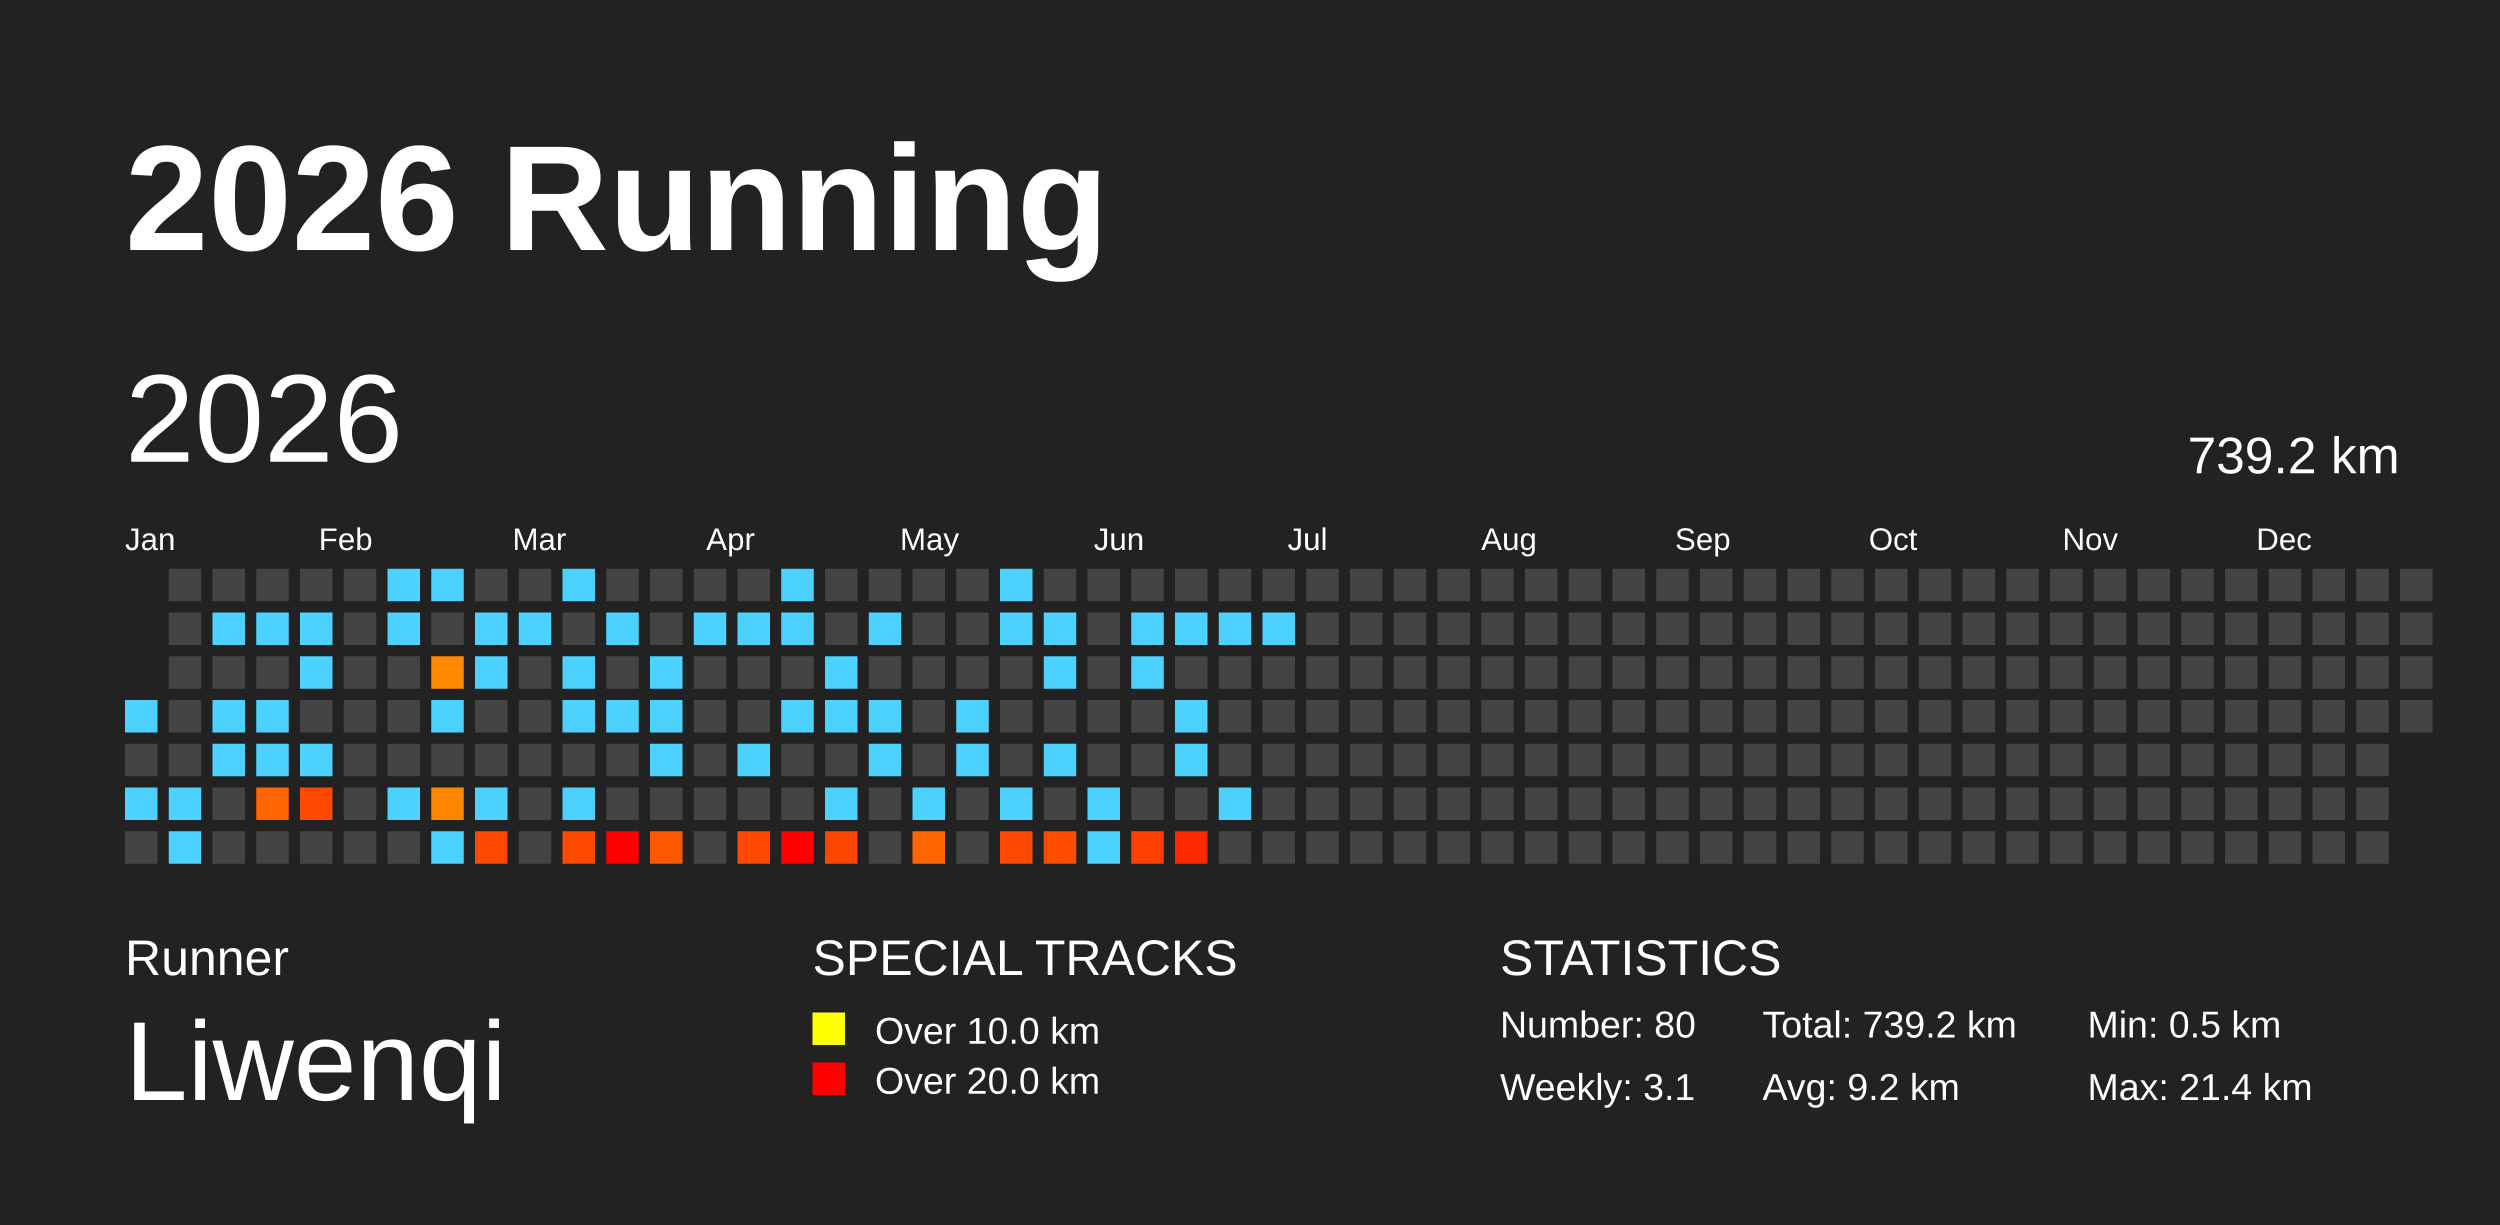
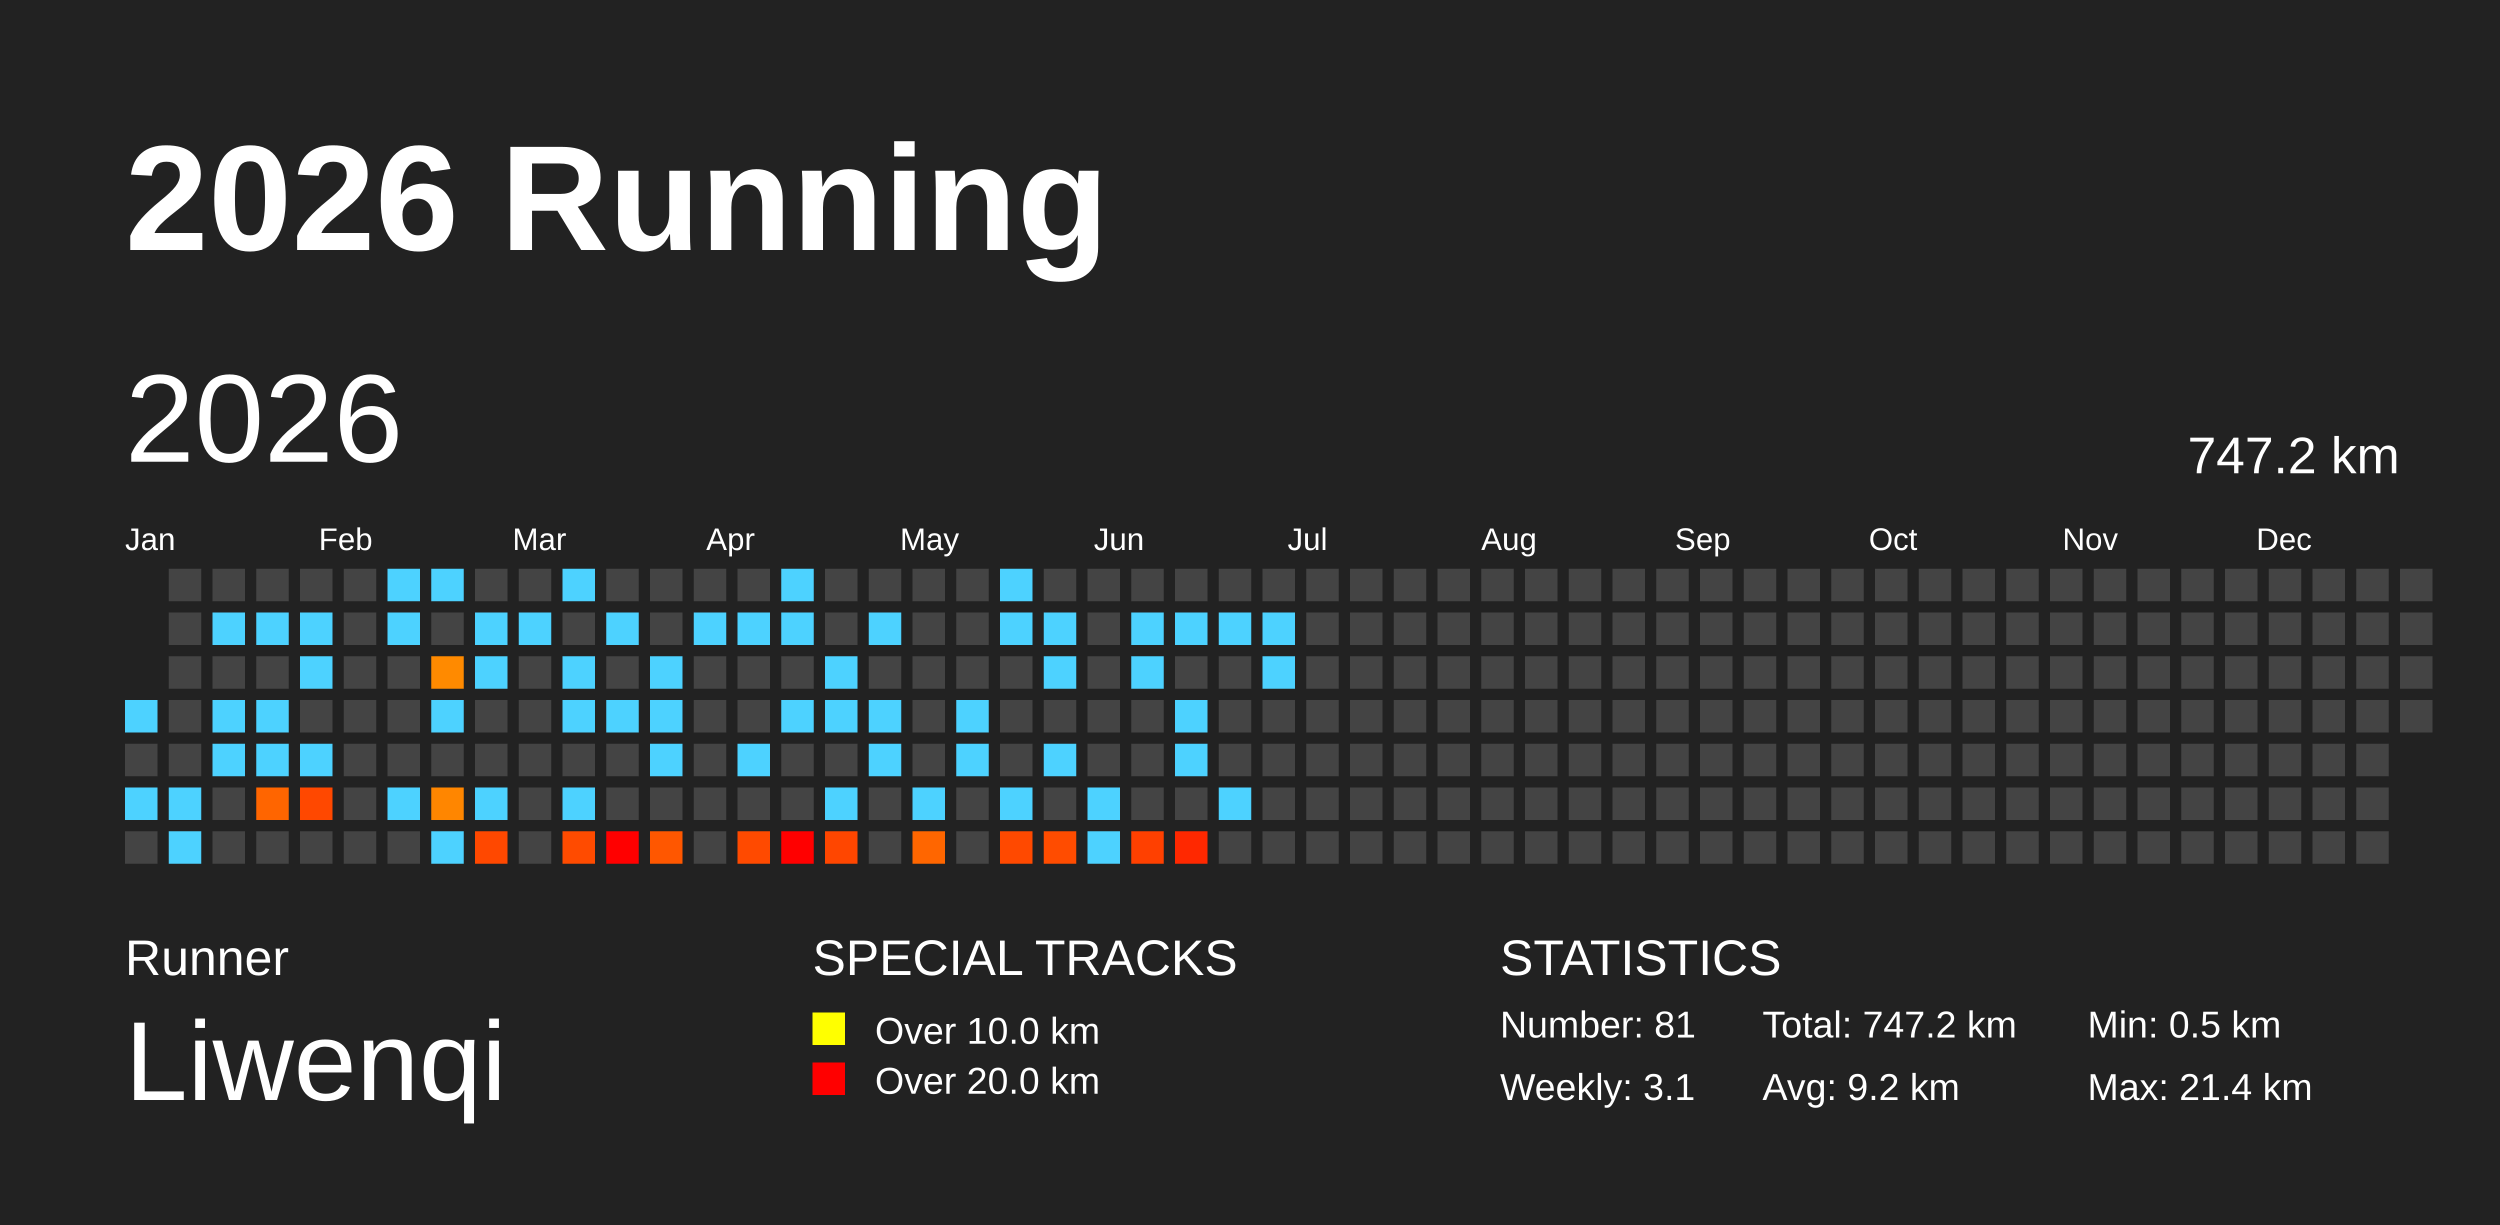
<svg xmlns="http://www.w3.org/2000/svg" baseProfile="full" height="98mm" version="1.1" viewBox="0,0,200,98" width="200mm">
  <defs />
  <rect fill="#222222" height="98" width="200" x="0" y="0" />
  <text fill="#FFFFFF" style="font-size:12px; font-family:Arial; font-weight:bold;" x="10" y="20">2026 Running</text>
  <text fill="#FFFFFF" style="font-size:4px; font-family:Arial" x="10" y="78">Runner</text>
  <text fill="#FFFFFF" style="font-size:9px; font-family:Arial" x="10" y="88">Liwenqi</text>
  <text fill="#FFFFFF" style="font-size:4px; font-family:Arial" x="65" y="78">SPECIAL TRACKS</text>
  <rect fill="yellow" height="2.6" width="2.6" x="65" y="81" />
  <text fill="#FFFFFF" style="font-size:3px; font-family:Arial" x="70" y="83.5">Over 10.0 km</text>
  <rect fill="red" height="2.6" width="2.6" x="65" y="85" />
  <text fill="#FFFFFF" style="font-size:3px; font-family:Arial" x="70" y="87.5">Over 20.0 km</text>
  <text fill="#FFFFFF" style="font-size:4px; font-family:Arial" x="120" y="78">STATISTICS</text>
-   <text fill="#FFFFFF" style="font-size:3px; font-family:Arial" x="120" y="83">Number: 80</text>
+   <text fill="#FFFFFF" style="font-size:3px; font-family:Arial" x="120" y="83">Number: 81</text>
  <text fill="#FFFFFF" style="font-size:3px; font-family:Arial" x="120" y="88">Weekly: 3.1</text>
-   <text fill="#FFFFFF" style="font-size:3px; font-family:Arial" x="141" y="83">Total: 739.2 km</text>
+   <text fill="#FFFFFF" style="font-size:3px; font-family:Arial" x="141" y="83">Total: 747.2 km</text>
  <text fill="#FFFFFF" style="font-size:3px; font-family:Arial" x="141" y="88">Avg: 9.2 km</text>
  <text fill="#FFFFFF" style="font-size:3px; font-family:Arial" x="167" y="83">Min: 0.5 km</text>
  <text fill="#FFFFFF" style="font-size:3px; font-family:Arial" x="167" y="88">Max: 21.4 km</text>
  <text dominant-baseline="hanging" fill="#FFFFFF" style="font-size:10.0px; font-family:Arial;" x="10" y="30">2026</text>
-   <text dominant-baseline="hanging" fill="#FFFFFF" style="font-size:4.125px; font-family:Arial;" x="175" y="35">739.2 km</text>
+   <text dominant-baseline="hanging" fill="#FFFFFF" style="font-size:4.125px; font-family:Arial;" x="175" y="35">747.2 km</text>
  <text fill="#FFFFFF" style="font-size:2.5px; font-family:Arial" x="10.0" y="44">Jan</text>
  <text fill="#FFFFFF" style="font-size:2.5px; font-family:Arial" x="25.5" y="44">Feb</text>
  <text fill="#FFFFFF" style="font-size:2.5px; font-family:Arial" x="41.0" y="44">Mar</text>
  <text fill="#FFFFFF" style="font-size:2.5px; font-family:Arial" x="56.5" y="44">Apr</text>
  <text fill="#FFFFFF" style="font-size:2.5px; font-family:Arial" x="72.0" y="44">May</text>
  <text fill="#FFFFFF" style="font-size:2.5px; font-family:Arial" x="87.5" y="44">Jun</text>
  <text fill="#FFFFFF" style="font-size:2.5px; font-family:Arial" x="103.0" y="44">Jul</text>
  <text fill="#FFFFFF" style="font-size:2.5px; font-family:Arial" x="118.5" y="44">Aug</text>
  <text fill="#FFFFFF" style="font-size:2.5px; font-family:Arial" x="134.0" y="44">Sep</text>
  <text fill="#FFFFFF" style="font-size:2.5px; font-family:Arial" x="149.5" y="44">Oct</text>
  <text fill="#FFFFFF" style="font-size:2.5px; font-family:Arial" x="165.0" y="44">Nov</text>
  <text fill="#FFFFFF" style="font-size:2.5px; font-family:Arial" x="180.5" y="44">Dec</text>
  <rect fill="#4dd2ff" height="2.6" width="2.6" x="10.0" y="56.0" />
  <rect fill="#444444" height="2.6" width="2.6" x="10.0" y="59.5" />
  <rect fill="#4dd2ff" height="2.6" width="2.6" x="10.0" y="63.0" />
  <rect fill="#444444" height="2.6" width="2.6" x="10.0" y="66.5" />
  <rect fill="#444444" height="2.6" width="2.6" x="13.5" y="45.5" />
  <rect fill="#444444" height="2.6" width="2.6" x="13.5" y="49.0" />
  <rect fill="#444444" height="2.6" width="2.6" x="13.5" y="52.5" />
  <rect fill="#444444" height="2.6" width="2.6" x="13.5" y="56.0" />
  <rect fill="#444444" height="2.6" width="2.6" x="13.5" y="59.5" />
  <rect fill="#4dd2ff" height="2.6" width="2.6" x="13.5" y="63.0" />
  <rect fill="#4dd2ff" height="2.6" width="2.6" x="13.5" y="66.5" />
  <rect fill="#444444" height="2.6" width="2.6" x="17.0" y="45.5" />
  <rect fill="#4dd2ff" height="2.6" width="2.6" x="17.0" y="49.0" />
  <rect fill="#444444" height="2.6" width="2.6" x="17.0" y="52.5" />
  <rect fill="#4dd2ff" height="2.6" width="2.6" x="17.0" y="56.0" />
  <rect fill="#4dd2ff" height="2.6" width="2.6" x="17.0" y="59.5" />
  <rect fill="#444444" height="2.6" width="2.6" x="17.0" y="63.0" />
  <rect fill="#444444" height="2.6" width="2.6" x="17.0" y="66.5" />
  <rect fill="#444444" height="2.6" width="2.6" x="20.5" y="45.5" />
  <rect fill="#4dd2ff" height="2.6" width="2.6" x="20.5" y="49.0" />
  <rect fill="#444444" height="2.6" width="2.6" x="20.5" y="52.5" />
  <rect fill="#4dd2ff" height="2.6" width="2.6" x="20.5" y="56.0" />
  <rect fill="#4dd2ff" height="2.6" width="2.6" x="20.5" y="59.5" />
  <rect fill="#ff6500" height="2.6" width="2.6" x="20.5" y="63.0" />
  <rect fill="#444444" height="2.6" width="2.6" x="20.5" y="66.5" />
  <rect fill="#444444" height="2.6" width="2.6" x="24.0" y="45.5" />
  <rect fill="#4dd2ff" height="2.6" width="2.6" x="24.0" y="49.0" />
  <rect fill="#4dd2ff" height="2.6" width="2.6" x="24.0" y="52.5" />
  <rect fill="#444444" height="2.6" width="2.6" x="24.0" y="56.0" />
  <rect fill="#4dd2ff" height="2.6" width="2.6" x="24.0" y="59.5" />
  <rect fill="#ff4800" height="2.6" width="2.6" x="24.0" y="63.0" />
  <rect fill="#444444" height="2.6" width="2.6" x="24.0" y="66.5" />
  <rect fill="#444444" height="2.6" width="2.6" x="27.5" y="45.5" />
  <rect fill="#444444" height="2.6" width="2.6" x="27.5" y="49.0" />
  <rect fill="#444444" height="2.6" width="2.6" x="27.5" y="52.5" />
  <rect fill="#444444" height="2.6" width="2.6" x="27.5" y="56.0" />
  <rect fill="#444444" height="2.6" width="2.6" x="27.5" y="59.5" />
  <rect fill="#444444" height="2.6" width="2.6" x="27.5" y="63.0" />
  <rect fill="#444444" height="2.6" width="2.6" x="27.5" y="66.5" />
  <rect fill="#4dd2ff" height="2.6" width="2.6" x="31.0" y="45.5" />
  <rect fill="#4dd2ff" height="2.6" width="2.6" x="31.0" y="49.0" />
  <rect fill="#444444" height="2.6" width="2.6" x="31.0" y="52.5" />
  <rect fill="#444444" height="2.6" width="2.6" x="31.0" y="56.0" />
  <rect fill="#444444" height="2.6" width="2.6" x="31.0" y="59.5" />
  <rect fill="#4dd2ff" height="2.6" width="2.6" x="31.0" y="63.0" />
  <rect fill="#444444" height="2.6" width="2.6" x="31.0" y="66.5" />
  <rect fill="#4dd2ff" height="2.6" width="2.6" x="34.5" y="45.5" />
  <rect fill="#444444" height="2.6" width="2.6" x="34.5" y="49.0" />
  <rect fill="#ff8a00" height="2.6" width="2.6" x="34.5" y="52.5" />
  <rect fill="#4dd2ff" height="2.6" width="2.6" x="34.5" y="56.0" />
  <rect fill="#444444" height="2.6" width="2.6" x="34.5" y="59.5" />
  <rect fill="#ff8600" height="2.6" width="2.6" x="34.5" y="63.0" />
  <rect fill="#4dd2ff" height="2.6" width="2.6" x="34.5" y="66.5" />
  <rect fill="#444444" height="2.6" width="2.6" x="38.0" y="45.5" />
  <rect fill="#4dd2ff" height="2.6" width="2.6" x="38.0" y="49.0" />
  <rect fill="#4dd2ff" height="2.6" width="2.6" x="38.0" y="52.5" />
  <rect fill="#444444" height="2.6" width="2.6" x="38.0" y="56.0" />
  <rect fill="#444444" height="2.6" width="2.6" x="38.0" y="59.5" />
  <rect fill="#4dd2ff" height="2.6" width="2.6" x="38.0" y="63.0" />
  <rect fill="#ff4800" height="2.6" width="2.6" x="38.0" y="66.5" />
  <rect fill="#444444" height="2.6" width="2.6" x="41.5" y="45.5" />
  <rect fill="#4dd2ff" height="2.6" width="2.6" x="41.5" y="49.0" />
  <rect fill="#444444" height="2.6" width="2.6" x="41.5" y="52.5" />
  <rect fill="#444444" height="2.6" width="2.6" x="41.5" y="56.0" />
  <rect fill="#444444" height="2.6" width="2.6" x="41.5" y="59.5" />
  <rect fill="#444444" height="2.6" width="2.6" x="41.5" y="63.0" />
  <rect fill="#444444" height="2.6" width="2.6" x="41.5" y="66.5" />
  <rect fill="#4dd2ff" height="2.6" width="2.6" x="45.0" y="45.5" />
  <rect fill="#444444" height="2.6" width="2.6" x="45.0" y="49.0" />
  <rect fill="#4dd2ff" height="2.6" width="2.6" x="45.0" y="52.5" />
  <rect fill="#4dd2ff" height="2.6" width="2.6" x="45.0" y="56.0" />
  <rect fill="#444444" height="2.6" width="2.6" x="45.0" y="59.5" />
  <rect fill="#4dd2ff" height="2.6" width="2.6" x="45.0" y="63.0" />
  <rect fill="#ff4b00" height="2.6" width="2.6" x="45.0" y="66.5" />
  <rect fill="#444444" height="2.6" width="2.6" x="48.5" y="45.5" />
  <rect fill="#4dd2ff" height="2.6" width="2.6" x="48.5" y="49.0" />
  <rect fill="#444444" height="2.6" width="2.6" x="48.5" y="52.5" />
  <rect fill="#4dd2ff" height="2.6" width="2.6" x="48.5" y="56.0" />
  <rect fill="#444444" height="2.6" width="2.6" x="48.5" y="59.5" />
  <rect fill="#444444" height="2.6" width="2.6" x="48.5" y="63.0" />
  <rect fill="red" height="2.6" width="2.6" x="48.5" y="66.5" />
  <rect fill="#444444" height="2.6" width="2.6" x="52.0" y="45.5" />
  <rect fill="#444444" height="2.6" width="2.6" x="52.0" y="49.0" />
  <rect fill="#4dd2ff" height="2.6" width="2.6" x="52.0" y="52.5" />
  <rect fill="#4dd2ff" height="2.6" width="2.6" x="52.0" y="56.0" />
  <rect fill="#4dd2ff" height="2.6" width="2.6" x="52.0" y="59.5" />
  <rect fill="#444444" height="2.6" width="2.6" x="52.0" y="63.0" />
  <rect fill="#ff5700" height="2.6" width="2.6" x="52.0" y="66.5" />
  <rect fill="#444444" height="2.6" width="2.6" x="55.5" y="45.5" />
  <rect fill="#4dd2ff" height="2.6" width="2.6" x="55.5" y="49.0" />
  <rect fill="#444444" height="2.6" width="2.6" x="55.5" y="52.5" />
  <rect fill="#444444" height="2.6" width="2.6" x="55.5" y="56.0" />
  <rect fill="#444444" height="2.6" width="2.6" x="55.5" y="59.5" />
  <rect fill="#444444" height="2.6" width="2.6" x="55.5" y="63.0" />
  <rect fill="#444444" height="2.6" width="2.6" x="55.5" y="66.5" />
  <rect fill="#444444" height="2.6" width="2.6" x="59.0" y="45.5" />
  <rect fill="#4dd2ff" height="2.6" width="2.6" x="59.0" y="49.0" />
  <rect fill="#444444" height="2.6" width="2.6" x="59.0" y="52.5" />
  <rect fill="#444444" height="2.6" width="2.6" x="59.0" y="56.0" />
  <rect fill="#4dd2ff" height="2.6" width="2.6" x="59.0" y="59.5" />
  <rect fill="#444444" height="2.6" width="2.6" x="59.0" y="63.0" />
  <rect fill="#ff4a00" height="2.6" width="2.6" x="59.0" y="66.5" />
  <rect fill="#4dd2ff" height="2.6" width="2.6" x="62.5" y="45.5" />
  <rect fill="#4dd2ff" height="2.6" width="2.6" x="62.5" y="49.0" />
  <rect fill="#444444" height="2.6" width="2.6" x="62.5" y="52.5" />
  <rect fill="#4dd2ff" height="2.6" width="2.6" x="62.5" y="56.0" />
  <rect fill="#444444" height="2.6" width="2.6" x="62.5" y="59.5" />
  <rect fill="#444444" height="2.6" width="2.6" x="62.5" y="63.0" />
  <rect fill="red" height="2.6" width="2.6" x="62.5" y="66.5" />
  <rect fill="#444444" height="2.6" width="2.6" x="66.0" y="45.5" />
  <rect fill="#444444" height="2.6" width="2.6" x="66.0" y="49.0" />
  <rect fill="#4dd2ff" height="2.6" width="2.6" x="66.0" y="52.5" />
  <rect fill="#4dd2ff" height="2.6" width="2.6" x="66.0" y="56.0" />
  <rect fill="#444444" height="2.6" width="2.6" x="66.0" y="59.5" />
  <rect fill="#4dd2ff" height="2.6" width="2.6" x="66.0" y="63.0" />
  <rect fill="#ff4600" height="2.6" width="2.6" x="66.0" y="66.5" />
  <rect fill="#444444" height="2.6" width="2.6" x="69.5" y="45.5" />
  <rect fill="#4dd2ff" height="2.6" width="2.6" x="69.5" y="49.0" />
  <rect fill="#444444" height="2.6" width="2.6" x="69.5" y="52.5" />
  <rect fill="#4dd2ff" height="2.6" width="2.6" x="69.5" y="56.0" />
  <rect fill="#4dd2ff" height="2.6" width="2.6" x="69.5" y="59.5" />
  <rect fill="#444444" height="2.6" width="2.6" x="69.5" y="63.0" />
  <rect fill="#444444" height="2.6" width="2.6" x="69.5" y="66.5" />
  <rect fill="#444444" height="2.6" width="2.6" x="73.0" y="45.5" />
  <rect fill="#444444" height="2.6" width="2.6" x="73.0" y="49.0" />
  <rect fill="#444444" height="2.6" width="2.6" x="73.0" y="52.5" />
  <rect fill="#444444" height="2.6" width="2.6" x="73.0" y="56.0" />
  <rect fill="#444444" height="2.6" width="2.6" x="73.0" y="59.5" />
  <rect fill="#4dd2ff" height="2.6" width="2.6" x="73.0" y="63.0" />
  <rect fill="#ff6600" height="2.6" width="2.6" x="73.0" y="66.5" />
  <rect fill="#444444" height="2.6" width="2.6" x="76.5" y="45.5" />
  <rect fill="#444444" height="2.6" width="2.6" x="76.5" y="49.0" />
  <rect fill="#444444" height="2.6" width="2.6" x="76.5" y="52.5" />
  <rect fill="#4dd2ff" height="2.6" width="2.6" x="76.5" y="56.0" />
  <rect fill="#4dd2ff" height="2.6" width="2.6" x="76.5" y="59.5" />
  <rect fill="#444444" height="2.6" width="2.6" x="76.5" y="63.0" />
  <rect fill="#444444" height="2.6" width="2.6" x="76.5" y="66.5" />
  <rect fill="#4dd2ff" height="2.6" width="2.6" x="80.0" y="45.5" />
  <rect fill="#4dd2ff" height="2.6" width="2.6" x="80.0" y="49.0" />
  <rect fill="#444444" height="2.6" width="2.6" x="80.0" y="52.5" />
  <rect fill="#444444" height="2.6" width="2.6" x="80.0" y="56.0" />
  <rect fill="#444444" height="2.6" width="2.6" x="80.0" y="59.5" />
  <rect fill="#4dd2ff" height="2.6" width="2.6" x="80.0" y="63.0" />
  <rect fill="#ff4900" height="2.6" width="2.6" x="80.0" y="66.5" />
  <rect fill="#444444" height="2.6" width="2.6" x="83.5" y="45.5" />
  <rect fill="#4dd2ff" height="2.6" width="2.6" x="83.5" y="49.0" />
  <rect fill="#4dd2ff" height="2.6" width="2.6" x="83.5" y="52.5" />
  <rect fill="#444444" height="2.6" width="2.6" x="83.5" y="56.0" />
  <rect fill="#4dd2ff" height="2.6" width="2.6" x="83.5" y="59.5" />
  <rect fill="#444444" height="2.6" width="2.6" x="83.5" y="63.0" />
  <rect fill="#ff4c00" height="2.6" width="2.6" x="83.5" y="66.5" />
  <rect fill="#444444" height="2.6" width="2.6" x="87.0" y="45.5" />
  <rect fill="#444444" height="2.6" width="2.6" x="87.0" y="49.0" />
  <rect fill="#444444" height="2.6" width="2.6" x="87.0" y="52.5" />
  <rect fill="#444444" height="2.6" width="2.6" x="87.0" y="56.0" />
  <rect fill="#444444" height="2.6" width="2.6" x="87.0" y="59.5" />
  <rect fill="#4dd2ff" height="2.6" width="2.6" x="87.0" y="63.0" />
  <rect fill="#4dd2ff" height="2.6" width="2.6" x="87.0" y="66.5" />
  <rect fill="#444444" height="2.6" width="2.6" x="90.5" y="45.5" />
  <rect fill="#4dd2ff" height="2.6" width="2.6" x="90.5" y="49.0" />
  <rect fill="#4dd2ff" height="2.6" width="2.6" x="90.5" y="52.5" />
  <rect fill="#444444" height="2.6" width="2.6" x="90.5" y="56.0" />
  <rect fill="#444444" height="2.6" width="2.6" x="90.5" y="59.5" />
  <rect fill="#444444" height="2.6" width="2.6" x="90.5" y="63.0" />
  <rect fill="#ff4000" height="2.6" width="2.6" x="90.5" y="66.5" />
  <rect fill="#444444" height="2.6" width="2.6" x="94.0" y="45.5" />
  <rect fill="#4dd2ff" height="2.6" width="2.6" x="94.0" y="49.0" />
  <rect fill="#444444" height="2.6" width="2.6" x="94.0" y="52.5" />
  <rect fill="#4dd2ff" height="2.6" width="2.6" x="94.0" y="56.0" />
  <rect fill="#4dd2ff" height="2.6" width="2.6" x="94.0" y="59.5" />
  <rect fill="#444444" height="2.6" width="2.6" x="94.0" y="63.0" />
  <rect fill="#ff2800" height="2.6" width="2.6" x="94.0" y="66.5" />
  <rect fill="#444444" height="2.6" width="2.6" x="97.5" y="45.5" />
  <rect fill="#4dd2ff" height="2.6" width="2.6" x="97.5" y="49.0" />
  <rect fill="#444444" height="2.6" width="2.6" x="97.5" y="52.5" />
  <rect fill="#444444" height="2.6" width="2.6" x="97.5" y="56.0" />
  <rect fill="#444444" height="2.6" width="2.6" x="97.5" y="59.5" />
  <rect fill="#4dd2ff" height="2.6" width="2.6" x="97.5" y="63.0" />
  <rect fill="#444444" height="2.6" width="2.6" x="97.5" y="66.5" />
  <rect fill="#444444" height="2.6" width="2.6" x="101.0" y="45.5" />
  <rect fill="#4dd2ff" height="2.6" width="2.6" x="101.0" y="49.0" />
-   <rect fill="#444444" height="2.6" width="2.6" x="101.0" y="52.5" />
+   <rect fill="#4dd2ff" height="2.6" width="2.6" x="101.0" y="52.5" />
  <rect fill="#444444" height="2.6" width="2.6" x="101.0" y="56.0" />
  <rect fill="#444444" height="2.6" width="2.6" x="101.0" y="59.5" />
  <rect fill="#444444" height="2.6" width="2.6" x="101.0" y="63.0" />
  <rect fill="#444444" height="2.6" width="2.6" x="101.0" y="66.5" />
  <rect fill="#444444" height="2.6" width="2.6" x="104.5" y="45.5" />
  <rect fill="#444444" height="2.6" width="2.6" x="104.5" y="49.0" />
  <rect fill="#444444" height="2.6" width="2.6" x="104.5" y="52.5" />
  <rect fill="#444444" height="2.6" width="2.6" x="104.5" y="56.0" />
  <rect fill="#444444" height="2.6" width="2.6" x="104.5" y="59.5" />
  <rect fill="#444444" height="2.6" width="2.6" x="104.5" y="63.0" />
  <rect fill="#444444" height="2.6" width="2.6" x="104.5" y="66.5" />
  <rect fill="#444444" height="2.6" width="2.6" x="108.0" y="45.5" />
  <rect fill="#444444" height="2.6" width="2.6" x="108.0" y="49.0" />
  <rect fill="#444444" height="2.6" width="2.6" x="108.0" y="52.5" />
  <rect fill="#444444" height="2.6" width="2.6" x="108.0" y="56.0" />
  <rect fill="#444444" height="2.6" width="2.6" x="108.0" y="59.5" />
  <rect fill="#444444" height="2.6" width="2.6" x="108.0" y="63.0" />
  <rect fill="#444444" height="2.6" width="2.6" x="108.0" y="66.5" />
  <rect fill="#444444" height="2.6" width="2.6" x="111.5" y="45.5" />
  <rect fill="#444444" height="2.6" width="2.6" x="111.5" y="49.0" />
  <rect fill="#444444" height="2.6" width="2.6" x="111.5" y="52.5" />
  <rect fill="#444444" height="2.6" width="2.6" x="111.5" y="56.0" />
  <rect fill="#444444" height="2.6" width="2.6" x="111.5" y="59.5" />
  <rect fill="#444444" height="2.6" width="2.6" x="111.5" y="63.0" />
  <rect fill="#444444" height="2.6" width="2.6" x="111.5" y="66.5" />
  <rect fill="#444444" height="2.6" width="2.6" x="115.0" y="45.5" />
  <rect fill="#444444" height="2.6" width="2.6" x="115.0" y="49.0" />
  <rect fill="#444444" height="2.6" width="2.6" x="115.0" y="52.5" />
  <rect fill="#444444" height="2.6" width="2.6" x="115.0" y="56.0" />
  <rect fill="#444444" height="2.6" width="2.6" x="115.0" y="59.5" />
  <rect fill="#444444" height="2.6" width="2.6" x="115.0" y="63.0" />
  <rect fill="#444444" height="2.6" width="2.6" x="115.0" y="66.5" />
  <rect fill="#444444" height="2.6" width="2.6" x="118.5" y="45.5" />
  <rect fill="#444444" height="2.6" width="2.6" x="118.5" y="49.0" />
  <rect fill="#444444" height="2.6" width="2.6" x="118.5" y="52.5" />
  <rect fill="#444444" height="2.6" width="2.6" x="118.5" y="56.0" />
  <rect fill="#444444" height="2.6" width="2.6" x="118.5" y="59.5" />
  <rect fill="#444444" height="2.6" width="2.6" x="118.5" y="63.0" />
  <rect fill="#444444" height="2.6" width="2.6" x="118.5" y="66.5" />
  <rect fill="#444444" height="2.6" width="2.6" x="122.0" y="45.5" />
  <rect fill="#444444" height="2.6" width="2.6" x="122.0" y="49.0" />
  <rect fill="#444444" height="2.6" width="2.6" x="122.0" y="52.5" />
  <rect fill="#444444" height="2.6" width="2.6" x="122.0" y="56.0" />
  <rect fill="#444444" height="2.6" width="2.6" x="122.0" y="59.5" />
  <rect fill="#444444" height="2.6" width="2.6" x="122.0" y="63.0" />
  <rect fill="#444444" height="2.6" width="2.6" x="122.0" y="66.5" />
  <rect fill="#444444" height="2.6" width="2.6" x="125.5" y="45.5" />
  <rect fill="#444444" height="2.6" width="2.6" x="125.5" y="49.0" />
  <rect fill="#444444" height="2.6" width="2.6" x="125.5" y="52.5" />
  <rect fill="#444444" height="2.6" width="2.6" x="125.5" y="56.0" />
  <rect fill="#444444" height="2.6" width="2.6" x="125.5" y="59.5" />
  <rect fill="#444444" height="2.6" width="2.6" x="125.5" y="63.0" />
  <rect fill="#444444" height="2.6" width="2.6" x="125.5" y="66.5" />
  <rect fill="#444444" height="2.6" width="2.6" x="129.0" y="45.5" />
  <rect fill="#444444" height="2.6" width="2.6" x="129.0" y="49.0" />
  <rect fill="#444444" height="2.6" width="2.6" x="129.0" y="52.5" />
  <rect fill="#444444" height="2.6" width="2.6" x="129.0" y="56.0" />
  <rect fill="#444444" height="2.6" width="2.6" x="129.0" y="59.5" />
  <rect fill="#444444" height="2.6" width="2.6" x="129.0" y="63.0" />
  <rect fill="#444444" height="2.6" width="2.6" x="129.0" y="66.5" />
  <rect fill="#444444" height="2.6" width="2.6" x="132.5" y="45.5" />
  <rect fill="#444444" height="2.6" width="2.6" x="132.5" y="49.0" />
  <rect fill="#444444" height="2.6" width="2.6" x="132.5" y="52.5" />
  <rect fill="#444444" height="2.6" width="2.6" x="132.5" y="56.0" />
  <rect fill="#444444" height="2.6" width="2.6" x="132.5" y="59.5" />
  <rect fill="#444444" height="2.6" width="2.6" x="132.5" y="63.0" />
  <rect fill="#444444" height="2.6" width="2.6" x="132.5" y="66.5" />
  <rect fill="#444444" height="2.6" width="2.6" x="136.0" y="45.5" />
  <rect fill="#444444" height="2.6" width="2.6" x="136.0" y="49.0" />
  <rect fill="#444444" height="2.6" width="2.6" x="136.0" y="52.5" />
  <rect fill="#444444" height="2.6" width="2.6" x="136.0" y="56.0" />
  <rect fill="#444444" height="2.6" width="2.6" x="136.0" y="59.5" />
  <rect fill="#444444" height="2.6" width="2.6" x="136.0" y="63.0" />
  <rect fill="#444444" height="2.6" width="2.6" x="136.0" y="66.5" />
  <rect fill="#444444" height="2.6" width="2.6" x="139.5" y="45.5" />
  <rect fill="#444444" height="2.6" width="2.6" x="139.5" y="49.0" />
  <rect fill="#444444" height="2.6" width="2.6" x="139.5" y="52.5" />
  <rect fill="#444444" height="2.6" width="2.6" x="139.5" y="56.0" />
  <rect fill="#444444" height="2.6" width="2.6" x="139.5" y="59.5" />
  <rect fill="#444444" height="2.6" width="2.6" x="139.5" y="63.0" />
  <rect fill="#444444" height="2.6" width="2.6" x="139.5" y="66.5" />
  <rect fill="#444444" height="2.6" width="2.6" x="143.0" y="45.5" />
  <rect fill="#444444" height="2.6" width="2.6" x="143.0" y="49.0" />
  <rect fill="#444444" height="2.6" width="2.6" x="143.0" y="52.5" />
  <rect fill="#444444" height="2.6" width="2.6" x="143.0" y="56.0" />
  <rect fill="#444444" height="2.6" width="2.6" x="143.0" y="59.5" />
  <rect fill="#444444" height="2.6" width="2.6" x="143.0" y="63.0" />
  <rect fill="#444444" height="2.6" width="2.6" x="143.0" y="66.5" />
  <rect fill="#444444" height="2.6" width="2.6" x="146.5" y="45.5" />
  <rect fill="#444444" height="2.6" width="2.6" x="146.5" y="49.0" />
  <rect fill="#444444" height="2.6" width="2.6" x="146.5" y="52.5" />
  <rect fill="#444444" height="2.6" width="2.6" x="146.5" y="56.0" />
  <rect fill="#444444" height="2.6" width="2.6" x="146.5" y="59.5" />
  <rect fill="#444444" height="2.6" width="2.6" x="146.5" y="63.0" />
  <rect fill="#444444" height="2.6" width="2.6" x="146.5" y="66.5" />
  <rect fill="#444444" height="2.6" width="2.6" x="150.0" y="45.5" />
  <rect fill="#444444" height="2.6" width="2.6" x="150.0" y="49.0" />
  <rect fill="#444444" height="2.6" width="2.6" x="150.0" y="52.5" />
  <rect fill="#444444" height="2.6" width="2.6" x="150.0" y="56.0" />
  <rect fill="#444444" height="2.6" width="2.6" x="150.0" y="59.5" />
  <rect fill="#444444" height="2.6" width="2.6" x="150.0" y="63.0" />
  <rect fill="#444444" height="2.6" width="2.6" x="150.0" y="66.5" />
  <rect fill="#444444" height="2.6" width="2.6" x="153.5" y="45.5" />
  <rect fill="#444444" height="2.6" width="2.6" x="153.5" y="49.0" />
  <rect fill="#444444" height="2.6" width="2.6" x="153.5" y="52.5" />
  <rect fill="#444444" height="2.6" width="2.6" x="153.5" y="56.0" />
  <rect fill="#444444" height="2.6" width="2.6" x="153.5" y="59.5" />
  <rect fill="#444444" height="2.6" width="2.6" x="153.5" y="63.0" />
  <rect fill="#444444" height="2.6" width="2.6" x="153.5" y="66.5" />
  <rect fill="#444444" height="2.6" width="2.6" x="157.0" y="45.5" />
  <rect fill="#444444" height="2.6" width="2.6" x="157.0" y="49.0" />
  <rect fill="#444444" height="2.6" width="2.6" x="157.0" y="52.5" />
  <rect fill="#444444" height="2.6" width="2.6" x="157.0" y="56.0" />
  <rect fill="#444444" height="2.6" width="2.6" x="157.0" y="59.5" />
  <rect fill="#444444" height="2.6" width="2.6" x="157.0" y="63.0" />
  <rect fill="#444444" height="2.6" width="2.6" x="157.0" y="66.5" />
  <rect fill="#444444" height="2.6" width="2.6" x="160.5" y="45.5" />
  <rect fill="#444444" height="2.6" width="2.6" x="160.5" y="49.0" />
  <rect fill="#444444" height="2.6" width="2.6" x="160.5" y="52.5" />
  <rect fill="#444444" height="2.6" width="2.6" x="160.5" y="56.0" />
  <rect fill="#444444" height="2.6" width="2.6" x="160.5" y="59.5" />
  <rect fill="#444444" height="2.6" width="2.6" x="160.5" y="63.0" />
  <rect fill="#444444" height="2.6" width="2.6" x="160.5" y="66.5" />
  <rect fill="#444444" height="2.6" width="2.6" x="164.0" y="45.5" />
  <rect fill="#444444" height="2.6" width="2.6" x="164.0" y="49.0" />
  <rect fill="#444444" height="2.6" width="2.6" x="164.0" y="52.5" />
  <rect fill="#444444" height="2.6" width="2.6" x="164.0" y="56.0" />
  <rect fill="#444444" height="2.6" width="2.6" x="164.0" y="59.5" />
  <rect fill="#444444" height="2.6" width="2.6" x="164.0" y="63.0" />
  <rect fill="#444444" height="2.6" width="2.6" x="164.0" y="66.5" />
  <rect fill="#444444" height="2.6" width="2.6" x="167.5" y="45.5" />
  <rect fill="#444444" height="2.6" width="2.6" x="167.5" y="49.0" />
  <rect fill="#444444" height="2.6" width="2.6" x="167.5" y="52.5" />
  <rect fill="#444444" height="2.6" width="2.6" x="167.5" y="56.0" />
  <rect fill="#444444" height="2.6" width="2.6" x="167.5" y="59.5" />
  <rect fill="#444444" height="2.6" width="2.6" x="167.5" y="63.0" />
  <rect fill="#444444" height="2.6" width="2.6" x="167.5" y="66.5" />
  <rect fill="#444444" height="2.6" width="2.6" x="171.0" y="45.5" />
  <rect fill="#444444" height="2.6" width="2.6" x="171.0" y="49.0" />
  <rect fill="#444444" height="2.6" width="2.6" x="171.0" y="52.5" />
  <rect fill="#444444" height="2.6" width="2.6" x="171.0" y="56.0" />
  <rect fill="#444444" height="2.6" width="2.6" x="171.0" y="59.5" />
  <rect fill="#444444" height="2.6" width="2.6" x="171.0" y="63.0" />
  <rect fill="#444444" height="2.6" width="2.6" x="171.0" y="66.5" />
  <rect fill="#444444" height="2.6" width="2.6" x="174.5" y="45.5" />
  <rect fill="#444444" height="2.6" width="2.6" x="174.5" y="49.0" />
  <rect fill="#444444" height="2.6" width="2.6" x="174.5" y="52.5" />
  <rect fill="#444444" height="2.6" width="2.6" x="174.5" y="56.0" />
  <rect fill="#444444" height="2.6" width="2.6" x="174.5" y="59.5" />
  <rect fill="#444444" height="2.6" width="2.6" x="174.5" y="63.0" />
  <rect fill="#444444" height="2.6" width="2.6" x="174.5" y="66.5" />
  <rect fill="#444444" height="2.6" width="2.6" x="178.0" y="45.5" />
  <rect fill="#444444" height="2.6" width="2.6" x="178.0" y="49.0" />
  <rect fill="#444444" height="2.6" width="2.6" x="178.0" y="52.5" />
  <rect fill="#444444" height="2.6" width="2.6" x="178.0" y="56.0" />
  <rect fill="#444444" height="2.6" width="2.6" x="178.0" y="59.5" />
  <rect fill="#444444" height="2.6" width="2.6" x="178.0" y="63.0" />
  <rect fill="#444444" height="2.6" width="2.6" x="178.0" y="66.5" />
  <rect fill="#444444" height="2.6" width="2.6" x="181.5" y="45.5" />
  <rect fill="#444444" height="2.6" width="2.6" x="181.5" y="49.0" />
  <rect fill="#444444" height="2.6" width="2.6" x="181.5" y="52.5" />
  <rect fill="#444444" height="2.6" width="2.6" x="181.5" y="56.0" />
  <rect fill="#444444" height="2.6" width="2.6" x="181.5" y="59.5" />
  <rect fill="#444444" height="2.6" width="2.6" x="181.5" y="63.0" />
  <rect fill="#444444" height="2.6" width="2.6" x="181.5" y="66.5" />
  <rect fill="#444444" height="2.6" width="2.6" x="185.0" y="45.5" />
  <rect fill="#444444" height="2.6" width="2.6" x="185.0" y="49.0" />
  <rect fill="#444444" height="2.6" width="2.6" x="185.0" y="52.5" />
  <rect fill="#444444" height="2.6" width="2.6" x="185.0" y="56.0" />
  <rect fill="#444444" height="2.6" width="2.6" x="185.0" y="59.5" />
  <rect fill="#444444" height="2.6" width="2.6" x="185.0" y="63.0" />
  <rect fill="#444444" height="2.6" width="2.6" x="185.0" y="66.5" />
  <rect fill="#444444" height="2.6" width="2.6" x="188.5" y="45.5" />
  <rect fill="#444444" height="2.6" width="2.6" x="188.5" y="49.0" />
  <rect fill="#444444" height="2.6" width="2.6" x="188.5" y="52.5" />
  <rect fill="#444444" height="2.6" width="2.6" x="188.5" y="56.0" />
  <rect fill="#444444" height="2.6" width="2.6" x="188.5" y="59.5" />
  <rect fill="#444444" height="2.6" width="2.6" x="188.5" y="63.0" />
  <rect fill="#444444" height="2.6" width="2.6" x="188.5" y="66.5" />
  <rect fill="#444444" height="2.6" width="2.6" x="192.0" y="45.5" />
  <rect fill="#444444" height="2.6" width="2.6" x="192.0" y="49.0" />
  <rect fill="#444444" height="2.6" width="2.6" x="192.0" y="52.5" />
  <rect fill="#444444" height="2.6" width="2.6" x="192.0" y="56.0" />
</svg>
